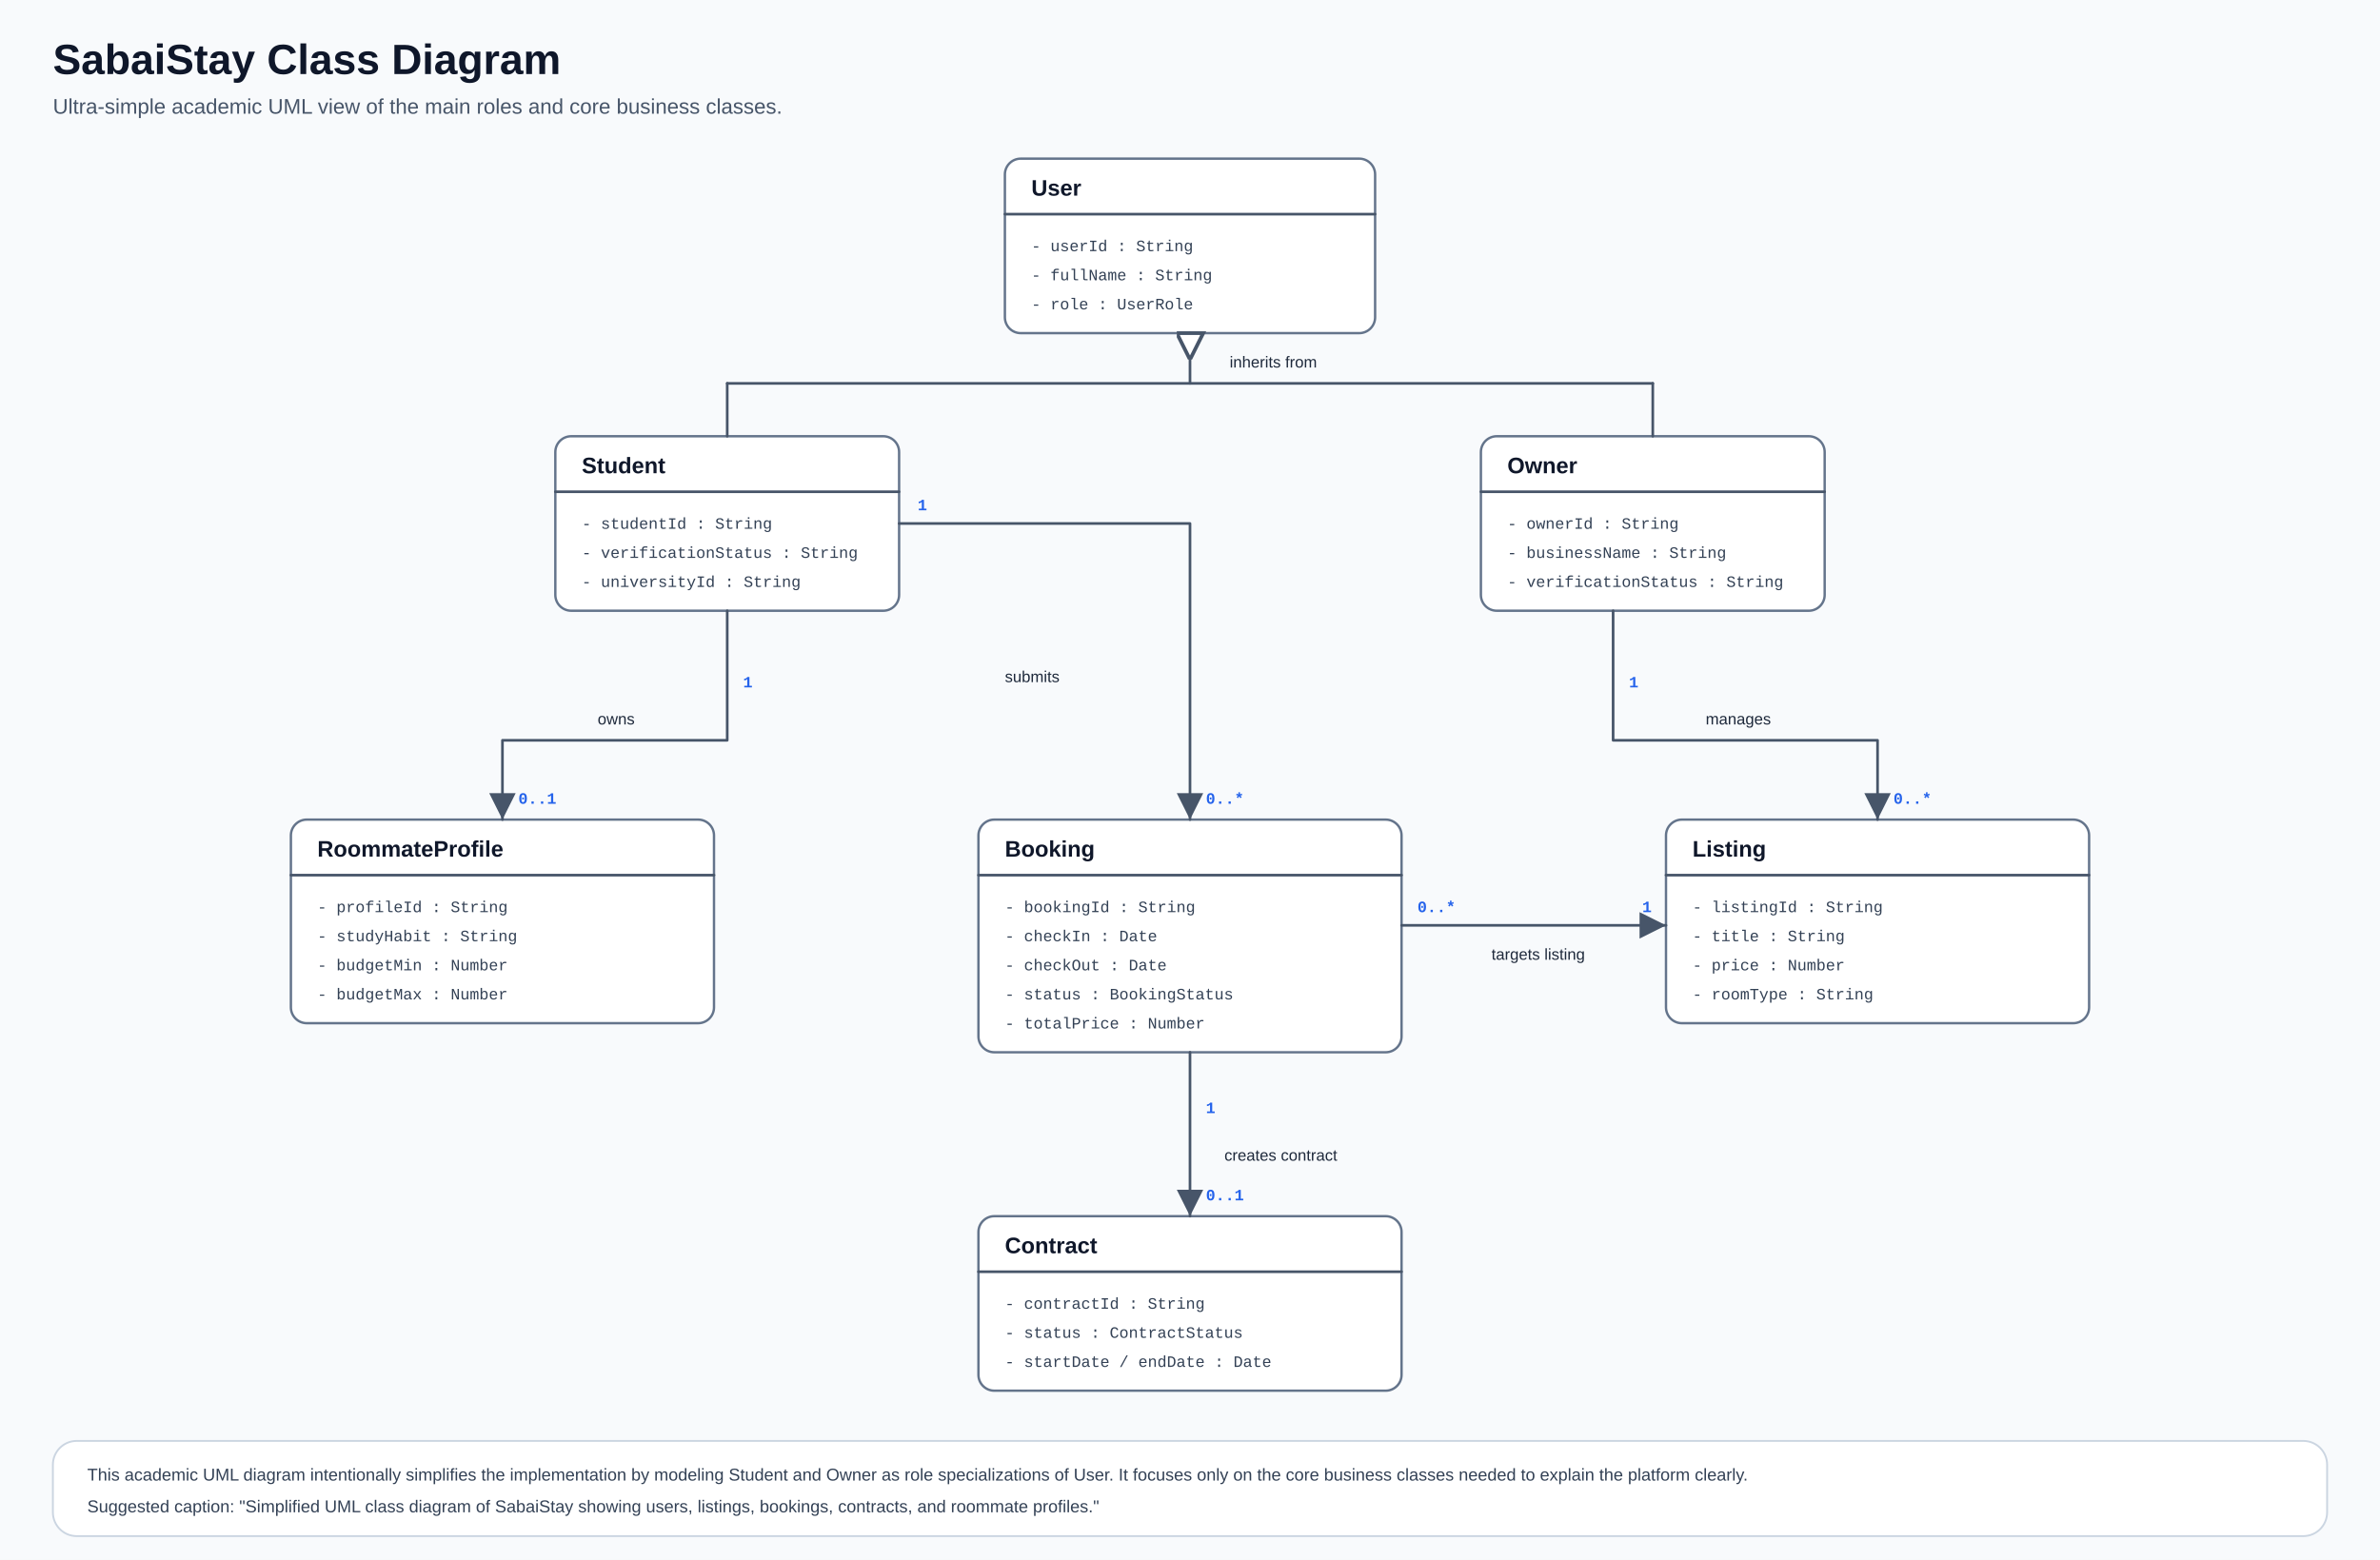
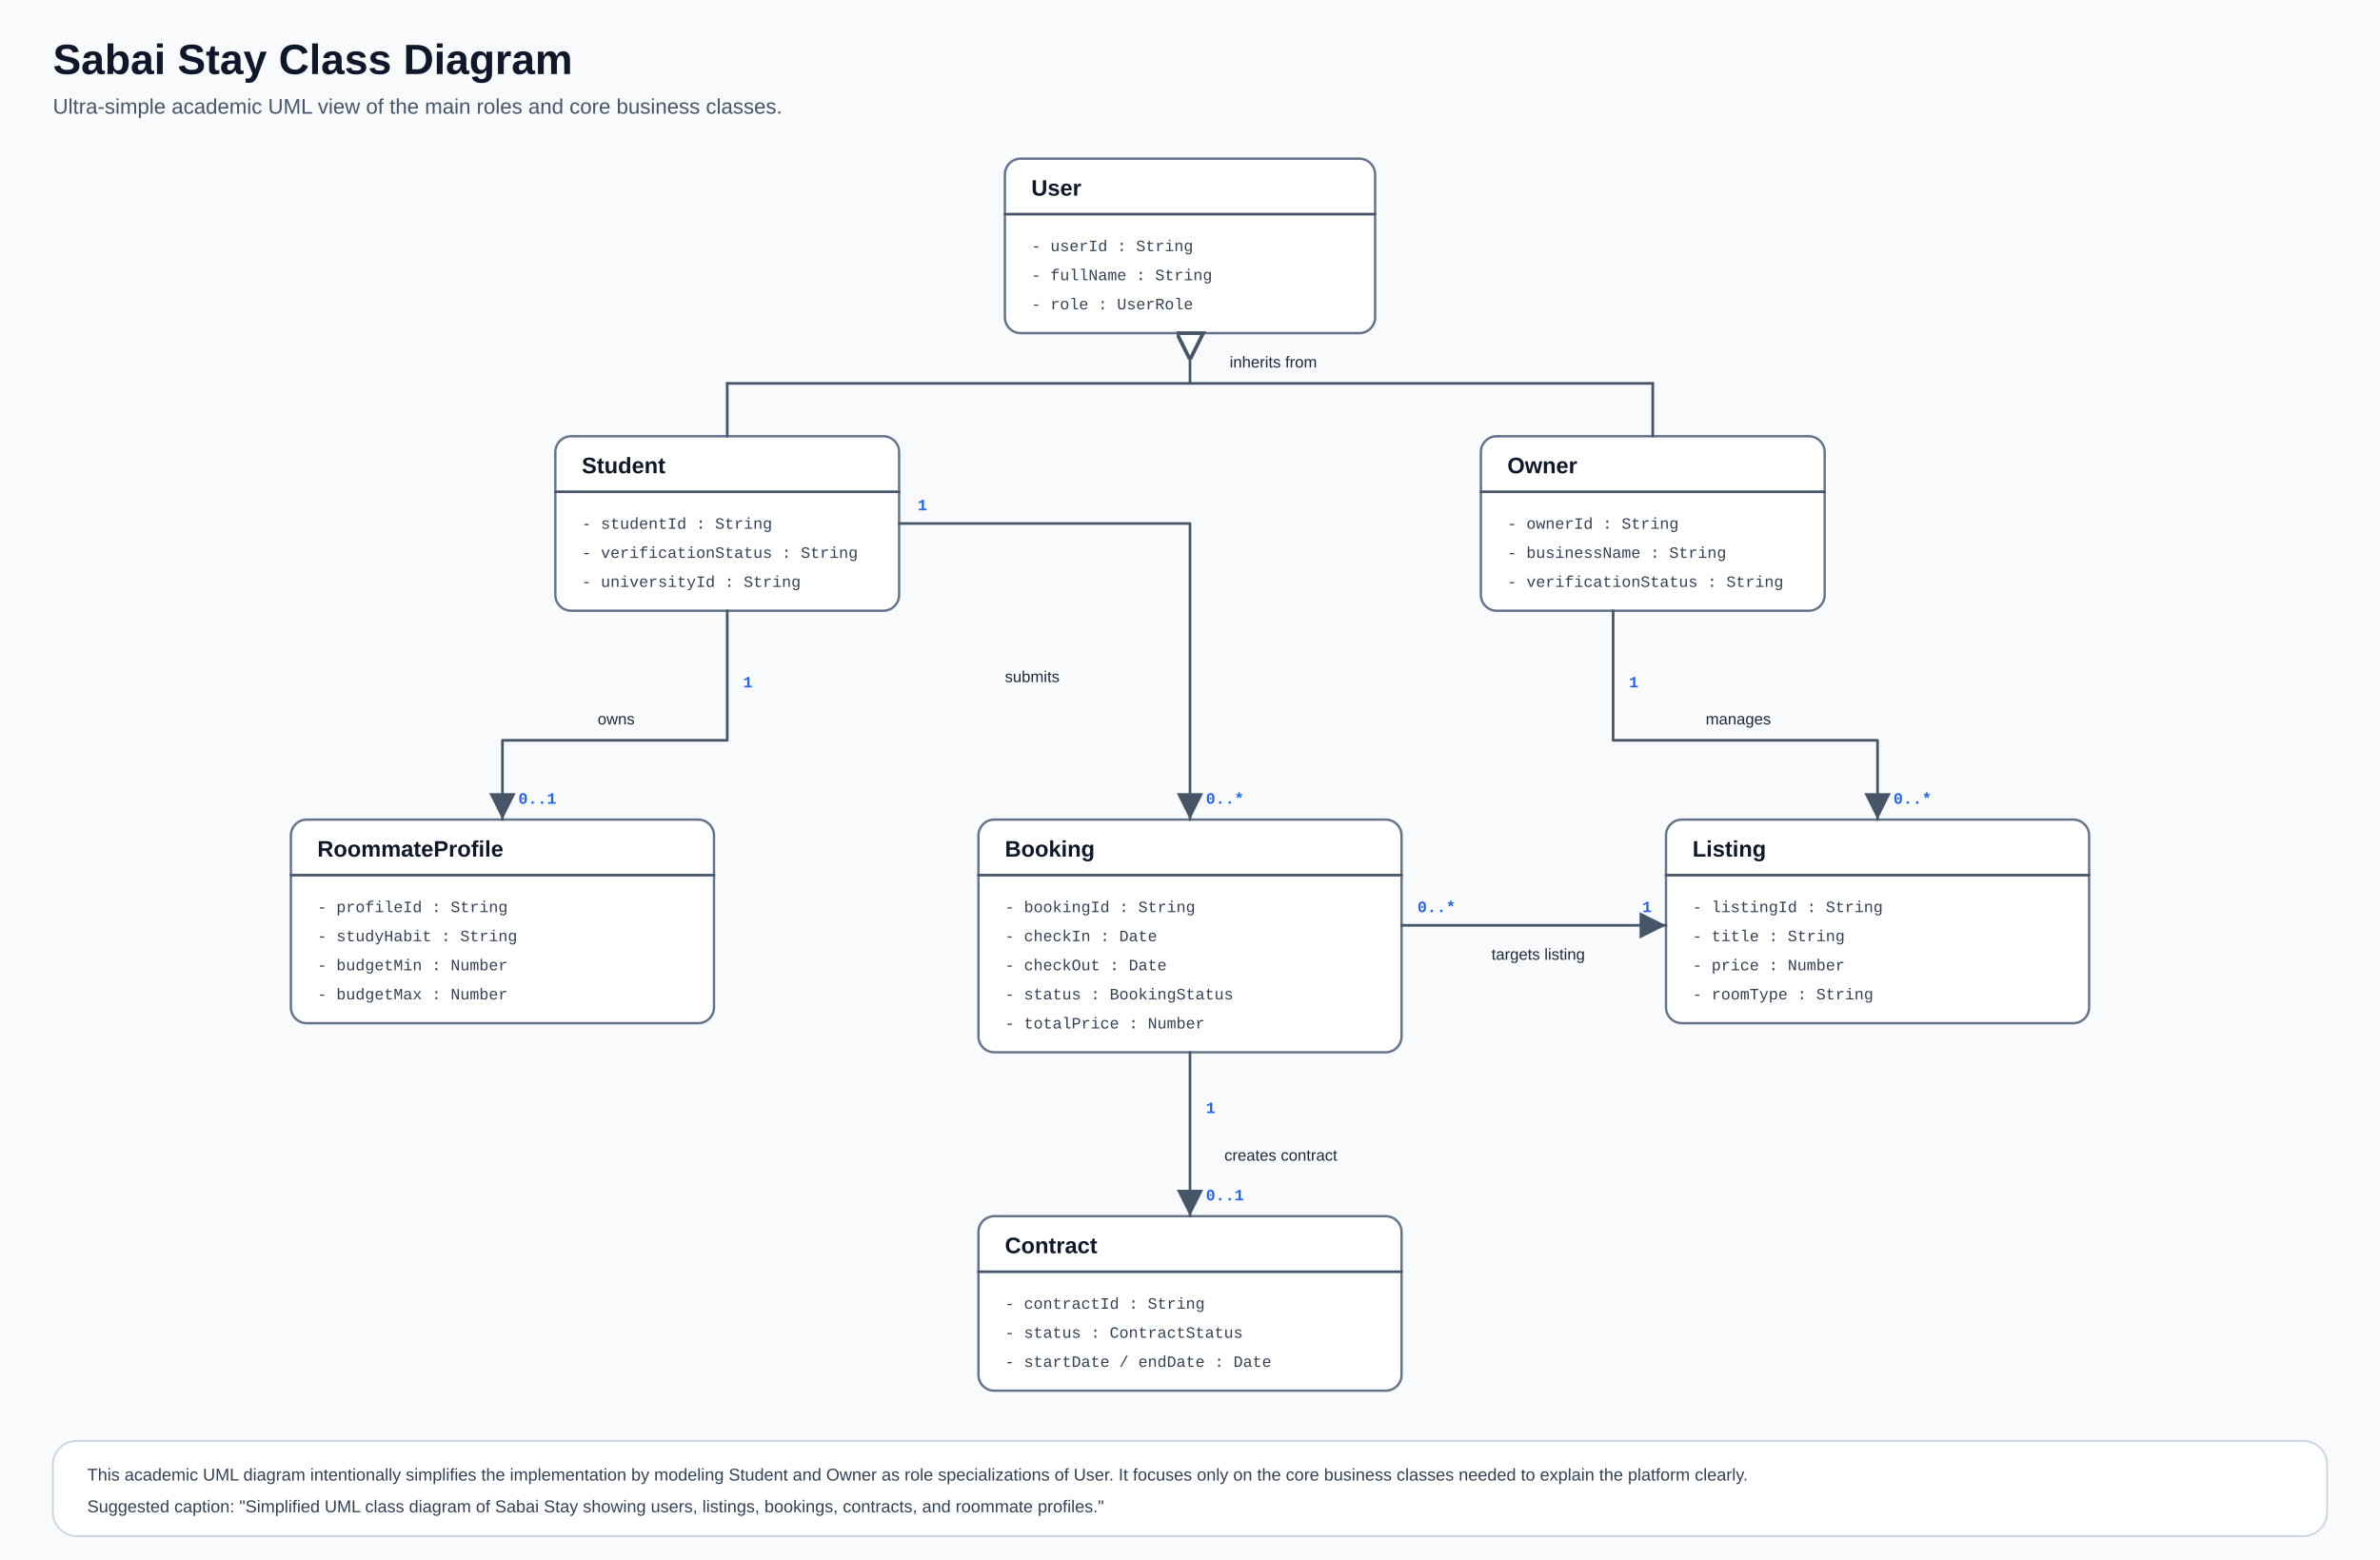
<svg xmlns="http://www.w3.org/2000/svg" width="1800" height="1180" viewBox="0 0 1800 1180" role="img" aria-labelledby="title desc">
  <defs>
    <style>
      .bg { fill: #f8fafc; }
      .title { font: 700 32px 'Segoe UI', Arial, sans-serif; fill: #0f172a; }
      .subtitle { font: 400 16px 'Segoe UI', Arial, sans-serif; fill: #475569; }
      .uml { fill: #ffffff; stroke: #64748b; stroke-width: 1.8; rx: 12; ry: 12; }
      .name-band { fill: #ffffff; }
      .cls { font: 700 17px 'Segoe UI', Arial, sans-serif; fill: #0f172a; }
      .attr { font: 12px 'Consolas', 'Courier New', monospace; fill: #334155; }
      .assoc { fill: none; stroke: #475569; stroke-width: 2; stroke-linecap: round; stroke-linejoin: round; }
      .relation { fill: none; stroke: #475569; stroke-width: 2; stroke-linecap: round; stroke-linejoin: round; marker-end: url(#arrow); }
      .generalize { fill: none; stroke: #475569; stroke-width: 2; stroke-linecap: round; stroke-linejoin: round; marker-end: url(#triangle); }
      .multi { font: 700 12px 'Consolas', 'Courier New', monospace; fill: #2563eb; }
      .label { font: 12px 'Segoe UI', Arial, sans-serif; fill: #1e293b; }
      .note { fill: #ffffff; stroke: #cbd5e1; stroke-width: 1.4; rx: 18; ry: 18; }
      .note-text { font: 13px 'Segoe UI', Arial, sans-serif; fill: #334155; }
    </style>
    <marker id="arrow" markerWidth="12" markerHeight="12" refX="10" refY="5" orient="auto">
      <path d="M0,0 L10,5 L0,10 Z" fill="#475569" />
    </marker>
    <marker id="triangle" markerWidth="14" markerHeight="14" refX="10" refY="5" orient="auto">
      <path d="M0,5 L10,0 L10,10 Z" fill="#ffffff" stroke="#475569" stroke-width="1.4" />
    </marker>
  </defs>
  <rect class="bg" x="0" y="0" width="1800" height="1180" />
-   <text class="title" x="40" y="56">SabaiStay Class Diagram</text>
+   <text class="title" x="40" y="56">Sabai Stay Class Diagram</text>
  <text class="subtitle" x="40" y="86">Ultra-simple academic UML view of the main roles and core business classes.</text>
  <g transform="translate(760 120)">
    <rect class="uml" width="280" height="132" />
    <line class="assoc" x1="0" y1="42" x2="280" y2="42" />
    <text class="cls" x="20" y="28">User</text>
    <text class="attr" x="20" y="70">- userId : String</text>
    <text class="attr" x="20" y="92">- fullName : String</text>
    <text class="attr" x="20" y="114">- role : UserRole</text>
  </g>
  <g transform="translate(420 330)">
    <rect class="uml" width="260" height="132" />
    <line class="assoc" x1="0" y1="42" x2="260" y2="42" />
    <text class="cls" x="20" y="28">Student</text>
    <text class="attr" x="20" y="70">- studentId : String</text>
    <text class="attr" x="20" y="92">- verificationStatus : String</text>
    <text class="attr" x="20" y="114">- universityId : String</text>
  </g>
  <g transform="translate(1120 330)">
    <rect class="uml" width="260" height="132" />
    <line class="assoc" x1="0" y1="42" x2="260" y2="42" />
    <text class="cls" x="20" y="28">Owner</text>
    <text class="attr" x="20" y="70">- ownerId : String</text>
    <text class="attr" x="20" y="92">- businessName : String</text>
    <text class="attr" x="20" y="114">- verificationStatus : String</text>
  </g>
  <g transform="translate(220 620)">
    <rect class="uml" width="320" height="154" />
    <line class="assoc" x1="0" y1="42" x2="320" y2="42" />
    <text class="cls" x="20" y="28">RoommateProfile</text>
    <text class="attr" x="20" y="70">- profileId : String</text>
    <text class="attr" x="20" y="92">- studyHabit : String</text>
    <text class="attr" x="20" y="114">- budgetMin : Number</text>
    <text class="attr" x="20" y="136">- budgetMax : Number</text>
  </g>
  <g transform="translate(740 620)">
    <rect class="uml" width="320" height="176" />
    <line class="assoc" x1="0" y1="42" x2="320" y2="42" />
    <text class="cls" x="20" y="28">Booking</text>
    <text class="attr" x="20" y="70">- bookingId : String</text>
    <text class="attr" x="20" y="92">- checkIn : Date</text>
    <text class="attr" x="20" y="114">- checkOut : Date</text>
    <text class="attr" x="20" y="136">- status : BookingStatus</text>
    <text class="attr" x="20" y="158">- totalPrice : Number</text>
  </g>
  <g transform="translate(1260 620)">
    <rect class="uml" width="320" height="154" />
    <line class="assoc" x1="0" y1="42" x2="320" y2="42" />
    <text class="cls" x="20" y="28">Listing</text>
    <text class="attr" x="20" y="70">- listingId : String</text>
    <text class="attr" x="20" y="92">- title : String</text>
    <text class="attr" x="20" y="114">- price : Number</text>
    <text class="attr" x="20" y="136">- roomType : String</text>
  </g>
  <g transform="translate(740 920)">
    <rect class="uml" width="320" height="132" />
    <line class="assoc" x1="0" y1="42" x2="320" y2="42" />
    <text class="cls" x="20" y="28">Contract</text>
    <text class="attr" x="20" y="70">- contractId : String</text>
    <text class="attr" x="20" y="92">- status : ContractStatus</text>
    <text class="attr" x="20" y="114">- startDate / endDate : Date</text>
  </g>
  <path class="assoc" d="M550 330 V290" />
  <path class="assoc" d="M1250 330 V290" />
  <path class="assoc" d="M550 290 H1250" />
  <path class="generalize" d="M900 290 V252" />
  <text class="label" x="930" y="278">inherits from</text>
  <path class="relation" d="M550 462 V560 H380 V620" />
  <text class="multi" x="562" y="520">1</text>
  <text class="multi" x="392" y="608">0..1</text>
  <text class="label" x="452" y="548">owns</text>
  <path class="relation" d="M680 396 H900 V620" />
  <text class="multi" x="694" y="386">1</text>
  <text class="multi" x="912" y="608">0..*</text>
  <text class="label" x="760" y="516">submits</text>
  <path class="relation" d="M1220 462 V560 H1420 V620" />
  <text class="multi" x="1232" y="520">1</text>
  <text class="multi" x="1432" y="608">0..*</text>
  <text class="label" x="1290" y="548">manages</text>
  <path class="relation" d="M1060 700 H1260" />
  <text class="multi" x="1072" y="690">0..*</text>
  <text class="multi" x="1242" y="690">1</text>
  <text class="label" x="1128" y="726">targets listing</text>
  <path class="relation" d="M900 796 V920" />
  <text class="multi" x="912" y="842">1</text>
  <text class="multi" x="912" y="908">0..1</text>
  <text class="label" x="926" y="878">creates contract</text>
  <rect class="note" x="40" y="1090" width="1720" height="72" />
  <text class="note-text" x="66" y="1120">This academic UML diagram intentionally simplifies the implementation by modeling Student and Owner as role specializations of User. It focuses only on the core business classes needed to explain the platform clearly.</text>
-   <text class="note-text" x="66" y="1144">Suggested caption: "Simplified UML class diagram of SabaiStay showing users, listings, bookings, contracts, and roommate profiles."</text>
+   <text class="note-text" x="66" y="1144">Suggested caption: "Simplified UML class diagram of Sabai Stay showing users, listings, bookings, contracts, and roommate profiles."</text>
</svg>
